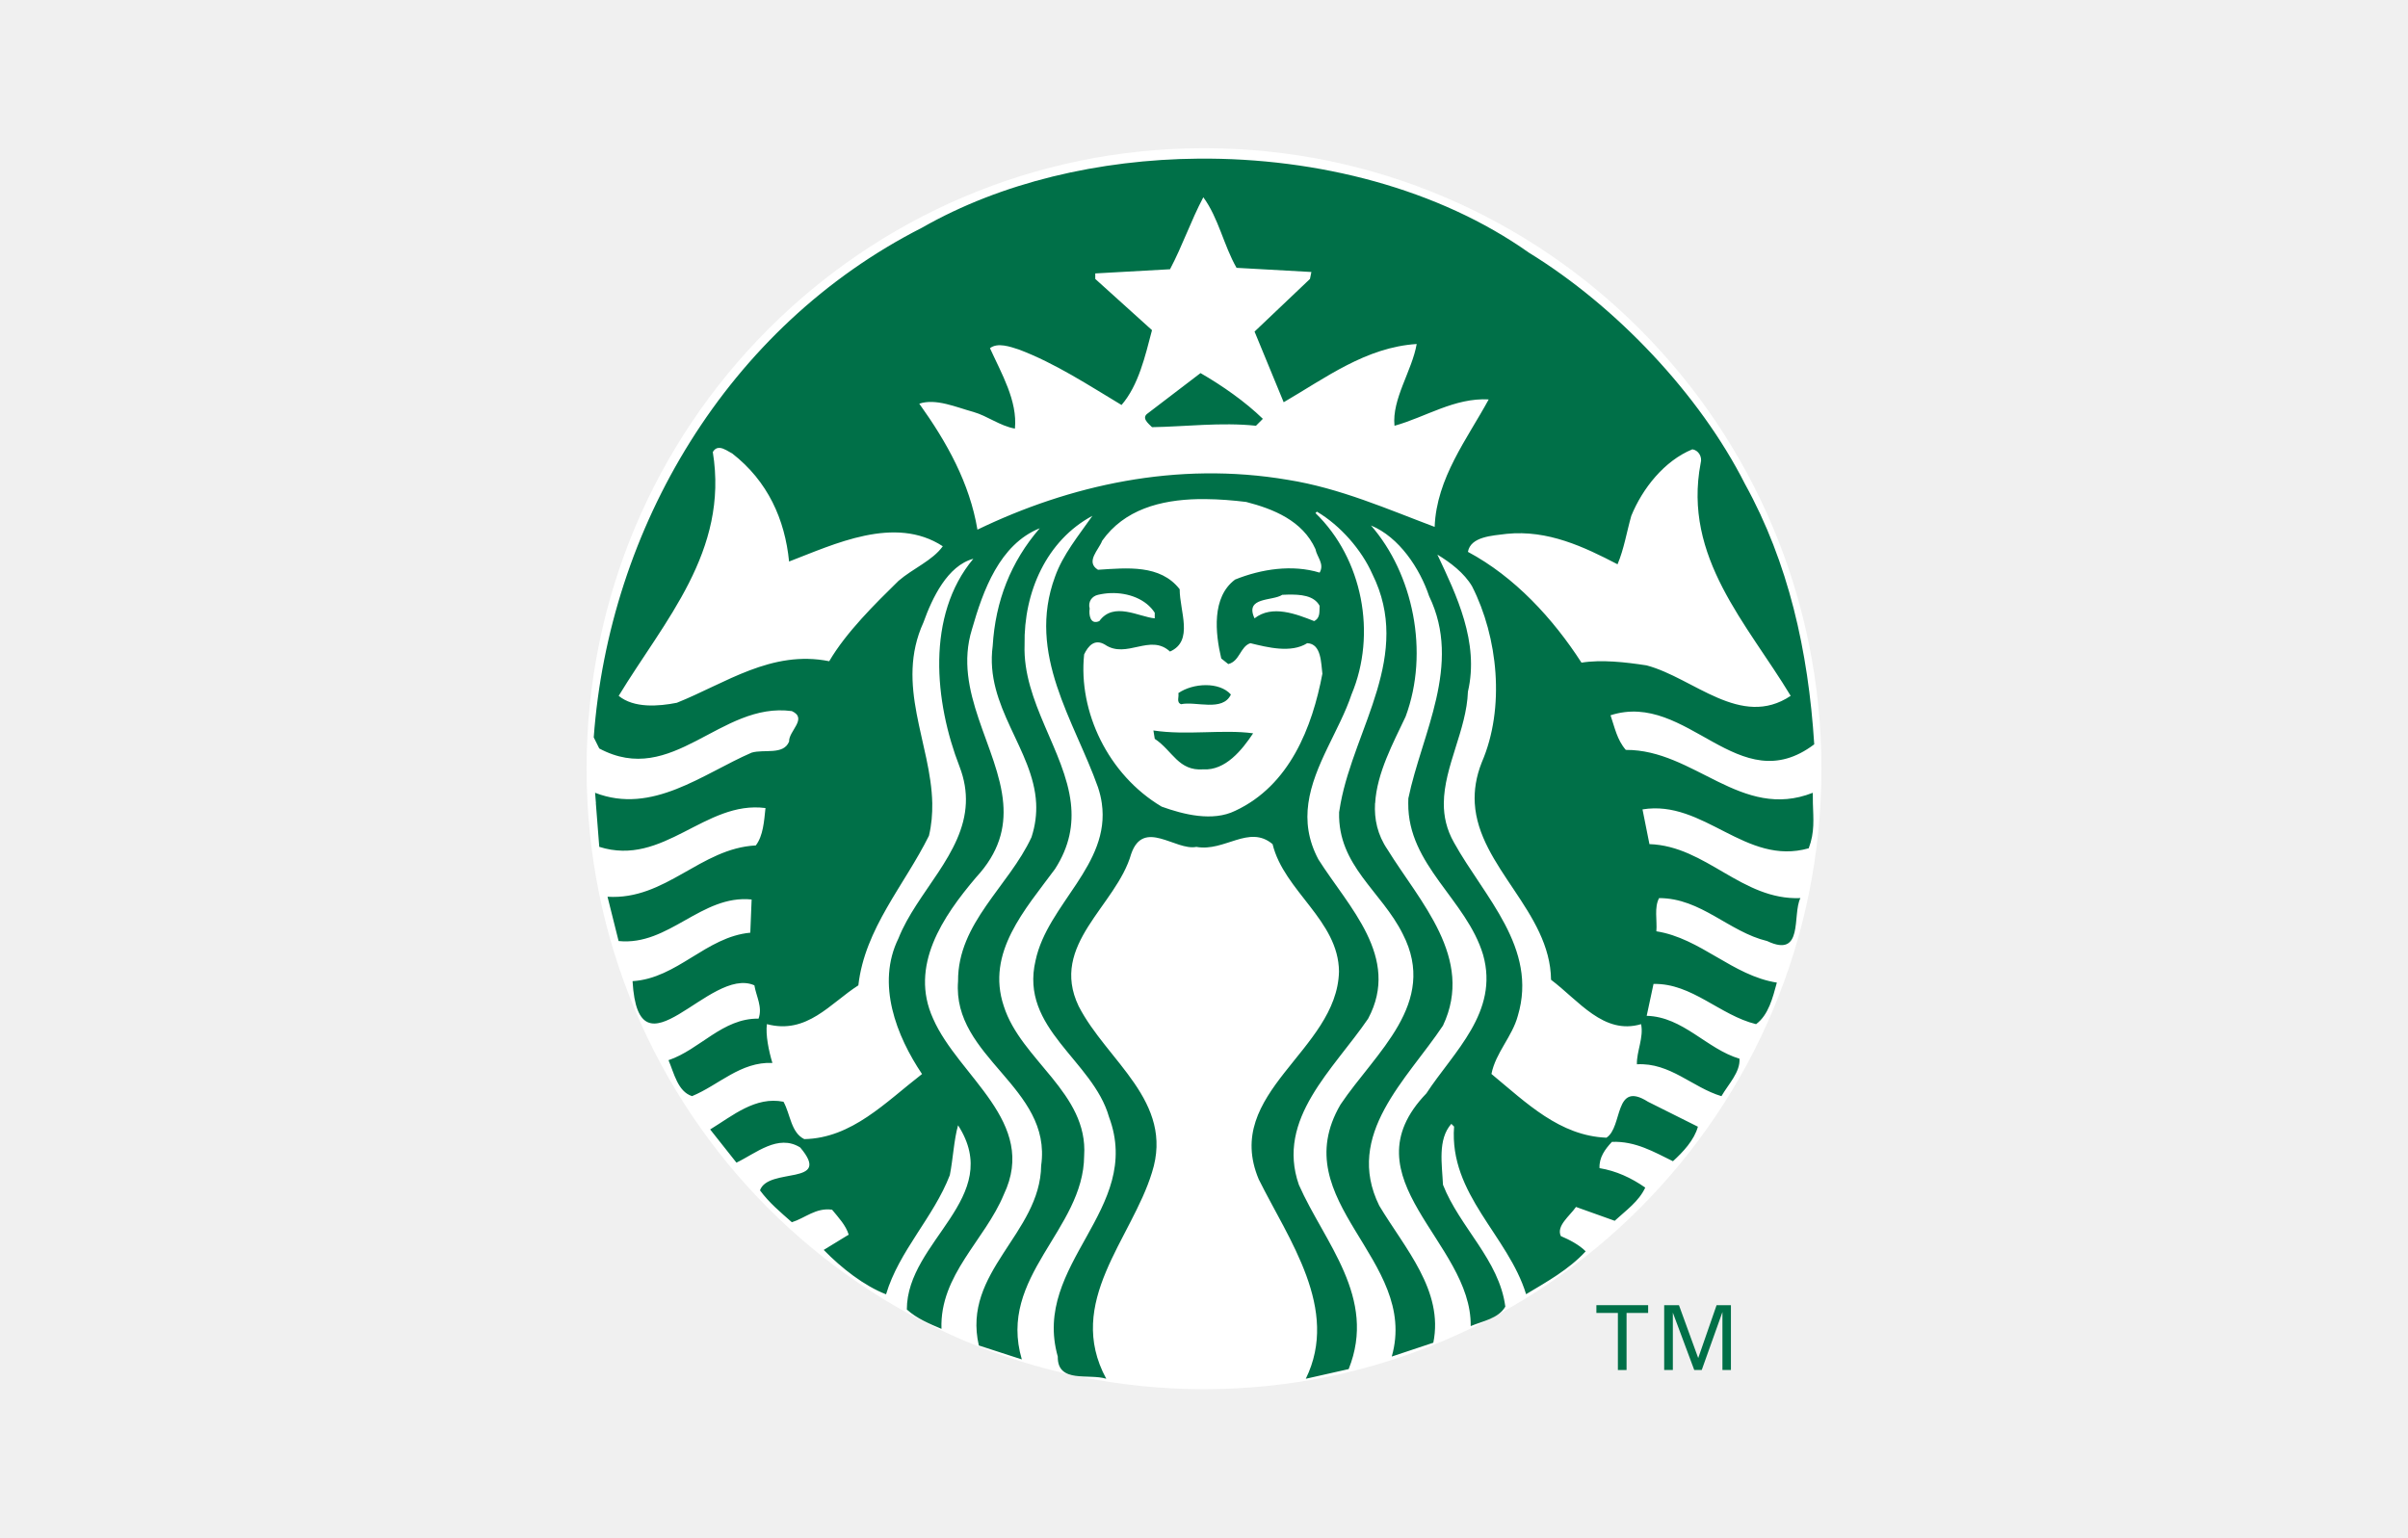
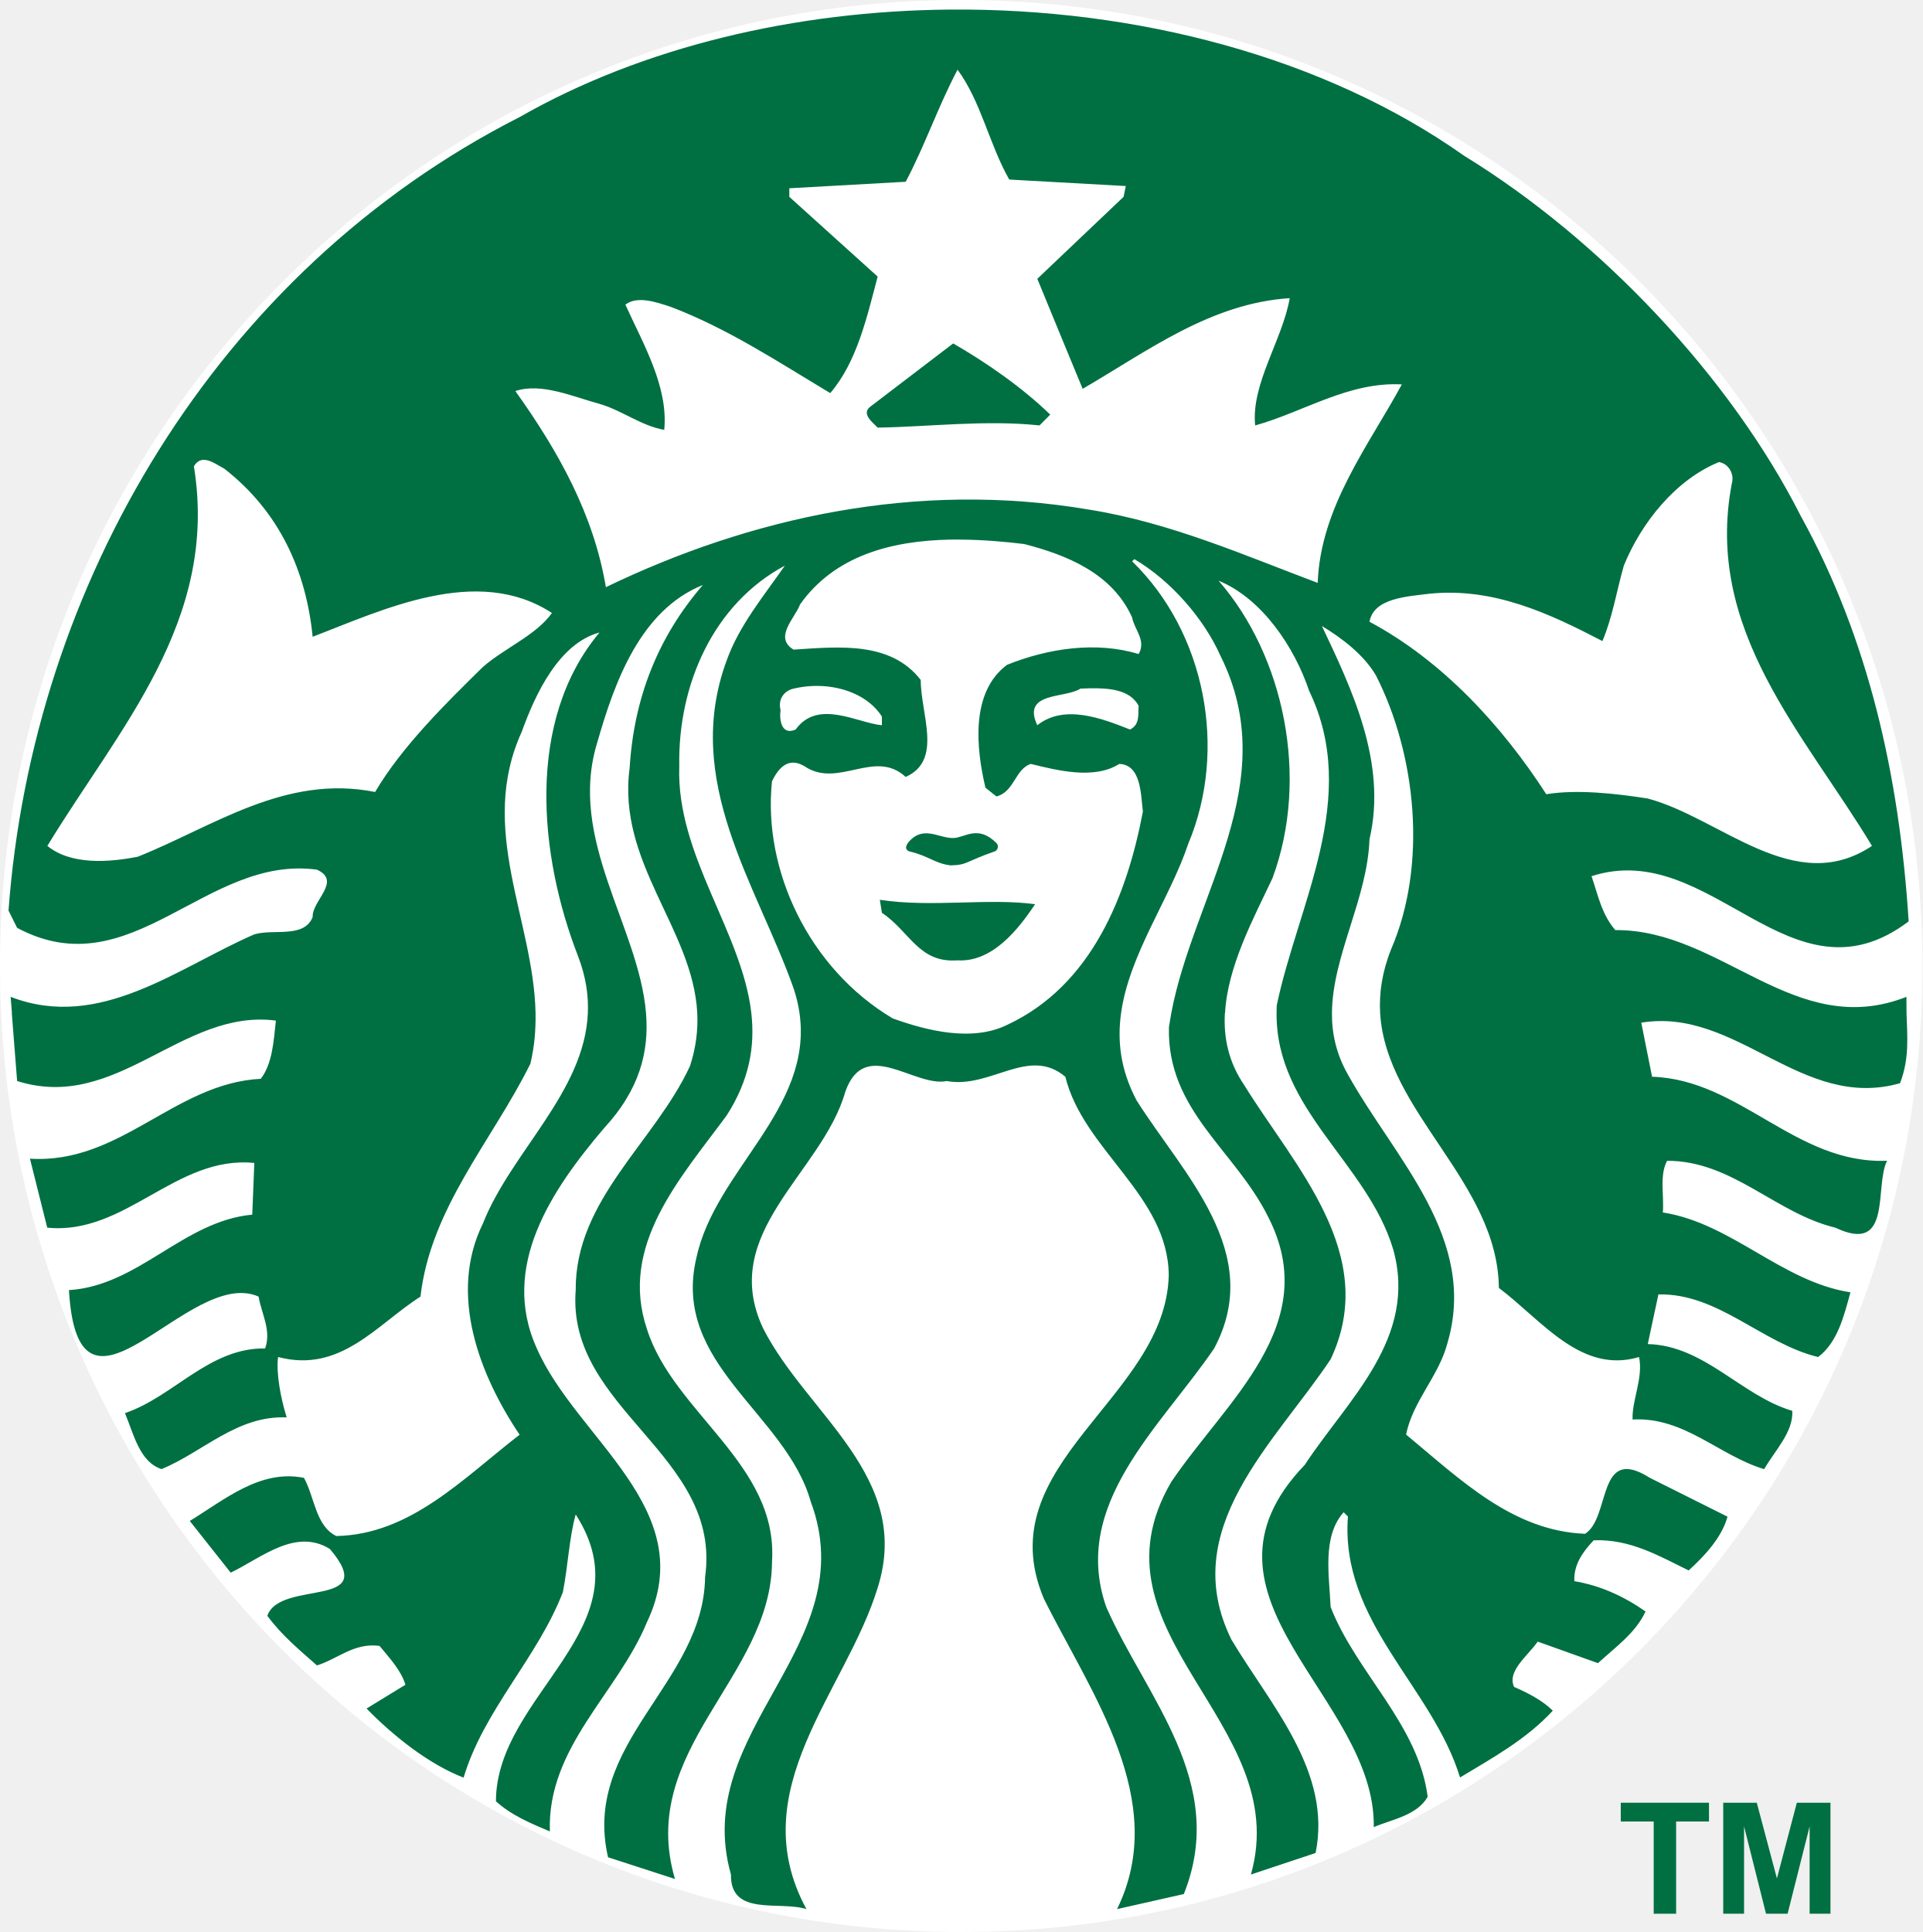
- <svg xmlns="http://www.w3.org/2000/svg" version="1.1" id="Layer_1" x="0px" y="0px" width="830px" height="530px" viewBox="0 0 830 530" enable-background="new 0 0 830 530" xml:space="preserve">
-   <path fill="#FFFFFF" d="M627.811,265c0,118.135-95.277,213.903-212.809,213.903c-117.533,0-212.813-95.769-212.813-213.903  s95.28-213.903,212.813-213.903C532.533,51.097,627.811,146.865,627.811,265" />
-   <path fill="#007048" d="M413.801,128.618c7.492,4.318,15.438,9.877,21.485,15.767l-2.375,2.386  c-11.937-1.269-24.509,0.316-35.825,0.491c-1.262-1.273-3.805-3.188-1.437-4.789L413.801,128.618z M624.874,276.903  c0.159,5.387,0.664,10.016-1.438,15.53c-21.808,6.204-36.132-16.888-57.29-13.404l2.39,11.969  c19.576,0.643,31.804,19.416,52.028,18.609c-2.872,5.736,1.282,20.855-11.446,14.812c-13.215-3.176-22.769-14.812-37.248-14.812  c-1.747,3.207-0.641,7.646-0.947,11.443c15.275,2.395,26.261,15.307,41.532,17.689c-1.437,5.249-2.859,11.125-7.161,14.324  c-12.422-3.023-22.129-14.181-35.353-13.862l-2.355,10.99c12.569,0.321,20.69,11.443,31.986,14.781  c0.31,4.636-3.833,8.778-6.219,12.916c-10.029-3.012-17.676-11.627-29.134-10.989c-0.159-4.318,2.402-9.221,1.436-13.836  c-12.867,3.829-21.498-8.13-31.035-15.302c-0.276-23.473-24.984-38.872-26.289-60.859c-0.252-4.387,0.417-9.065,2.414-14.092  c8.121-18.779,5.57-43.158-3.334-60.665c-2.704-4.607-7.5-8.245-11.97-10.952c6.539,13.854,14.504,30.223,10.529,47.253  c-0.462,13.15-8.22,25.78-8.309,38.456c-0.031,4.519,0.936,9.039,3.534,13.605c10.354,18.644,28.979,36.294,21.976,59.679  c-1.927,7.184-7.659,12.738-9.092,20.047c12.111,10.03,23.563,21.336,39.635,21.971c5.726-3.655,2.546-19.875,14.322-12.394  l17.203,8.603c-1.254,4.604-5.109,8.729-8.6,11.901c-6.525-3.177-12.891-6.984-21.028-6.674c-2.399,2.549-4.464,5.403-4.282,9.059  c5.727,0.941,10.979,3.356,15.762,6.708c-2.221,4.782-6.549,7.778-10.527,11.443l-13.343-4.771  c-2.227,3.188-6.855,6.537-5.232,10.035c3.014,1.288,6.351,3.031,8.568,5.264c-5.892,6.366-13.354,10.46-20.537,14.781  c-6.186-20.221-26.571-34.396-24.819-57.781l-0.949-0.948c-4.791,5.389-3.19,14.002-2.881,20.994  c5.735,14.646,19.414,25.959,21.487,42.021c-2.395,4.134-7.795,4.956-11.936,6.708c0.48-28.958-43.446-50.923-15.278-80.215  c9.397-14.344,25.136-28.032,19.559-47.781c-5.727-19.067-25.979-30.88-25.8-52.255l0.031-1.667  c4.613-22.29,18.625-46.008,7.162-69.719c-3.195-9.539-10.334-20.376-20.042-24.364c14.477,16.57,20.213,43.603,11.934,65.896  c-4.175,8.868-9.92,19.434-10.497,29.857h-0.036c-0.306,5.443,0.806,10.858,4.318,15.991c10.988,17.835,30.08,37.422,19.098,60.663  c-12.415,18.614-34.059,37.551-21.972,62.068c8.755,14.643,22.296,29.254,18.642,47.254l-14.323,4.771  c9.549-33.575-37.252-53.304-17.659-86.889c12.097-17.985,33.73-34.858,21.481-58.729c-7.32-14.79-22.448-23.544-21.971-42.026  l0.521-3.104c4.93-26.214,24.856-51.027,10.922-79.039c-3.66-8.271-10.978-16.702-19.099-21.481l-0.49,0.489  c16.244,15.757,21.185,41.684,12.428,62.525c-4.087,12.229-13.057,24.406-14.879,37.511c-0.866,6.18-0.135,12.58,3.436,19.324  c10.346,16.383,28.483,33.758,17.165,54.938c-11.921,17.495-31.824,34.514-23.875,57.263c8.758,19.902,27.041,38.861,17.168,63.54  l-14.779,3.337c11.772-24.049-5.883-47.913-16.224-68.771c-12.58-29.926,27.028-44.255,27.667-71.614  c-0.149-17.659-18.925-27.685-22.892-43.92c-8.125-6.854-16.547,2.728-26.262,0.948c-7.169,1.439-18.185-9.872-22.465,2.39  c-5.098,17.978-28.323,31.192-18.118,52.515c9.715,18.949,33.086,32.804,25.279,57.325c-6.989,22.904-30.086,44.713-15.76,71.128  c-5.885-1.905-16.871,1.743-16.713-7.655c-9.067-31.99,29.604-50.628,17.659-82.603c-5.558-19.584-30.885-30.404-25.31-53.959  c4.122-19.391,25.88-32.946,22.827-54.185c-0.246-1.779-0.684-3.599-1.31-5.497c-8.121-22.919-24.689-45.844-14.813-72.595  c2.711-7.64,8.124-14.166,12.885-20.993c-15.757,8.433-23.707,26.267-23.381,44.406c-0.688,19.728,13.886,36.626,15.958,54.679  c0.816,7.284-0.376,14.743-5.462,22.658c-10.336,14.026-23.856,28.816-17.657,47.286c5.892,18.63,29.128,29.919,27.696,51.574  c-0.16,25.614-29.922,41.563-21.486,70.211l-14.812-4.808c-5.883-25.457,21.171-38.48,21.481-62.035  c3.829-27.085-30.719-37.135-28.645-63.539c-0.148-20.063,17.512-32.768,25.31-49.643c1.337-4.106,1.783-7.986,1.604-11.705  c-0.954-18.657-17.767-33.246-14.977-54.224c0.938-15.438,6.191-28.969,16.223-40.582c-13.839,5.56-19.558,21.493-23.379,34.866  c-6.636,21.44,9.202,40.728,10.788,59.939c0.704,8.482-1.368,16.917-9.35,25.539c-11.466,13.513-23.095,30.562-14.817,48.723  c8.765,20.039,36.309,35.637,24.364,60.629c-6.518,15.76-22.125,27.689-21.485,46.307c-4.135-1.751-8.423-3.498-11.937-6.672  c0-23.712,33.731-38.522,17.66-63.508c-1.426,4.929-1.73,11.629-2.847,17.199c-5.578,14.493-17.51,26.091-21.975,41.071  c-7.47-2.881-15.274-8.938-21.488-15.303l8.605-5.265c-0.956-3.191-3.498-5.893-5.724-8.6c-5.586-0.784-9.255,2.881-13.861,4.318  c-3.979-3.509-7.819-6.693-10.988-10.99c2.854-8.133,25.169-1.408,13.865-14.781c-7.632-4.771-15.291,2.045-21.978,5.229  l-9.059-11.443c7.799-4.772,15.577-11.471,25.277-9.551c2.391,4.306,2.559,10.636,7.162,12.885  c16.397-0.318,28.018-12.721,40.588-22.434c-8.763-13.035-15.893-31.032-8.111-46.796c6.235-15.798,22.481-29.103,23.217-46.566  c0.167-3.975-0.453-8.158-2.19-12.657c-8.593-22.126-11.624-52.033,4.772-71.618c-8.916,2.396-14.172,13.507-17.2,21.944  c-9.856,21.605,2.609,41.625,3.041,62.331c0.058,3.723-0.242,7.455-1.146,11.216c-8.44,17.031-22.113,31.971-24.333,51.568  c-9.713,6.194-17.685,17.029-31.523,13.372c-0.486,3.657,0.629,9.232,1.897,13.373c-10.975-0.461-18.459,7.628-27.698,11.448  c-4.923-1.578-6.202-7.942-8.11-12.395c10.814-3.652,18.619-14.495,31.039-14.324c1.438-3.998-0.811-7.663-1.442-11.479  c-15.446-6.855-39.935,33.894-41.991-1.437c15.436-0.951,25.298-15.283,40.586-16.71l0.457-11.445  c-17.349-1.749-28.509,16.084-45.85,14.324l-3.822-15.271c20.058,1.254,32.011-16.724,51.114-17.69  c2.536-3.339,2.846-8.272,3.334-12.885c-20.854-2.718-35.162,20.394-57.293,13.374c0,0-0.766-9.617-1.179-15.04h0.033  c-0.15-2.122-0.296-3.598-0.296-3.598c19.735,7.657,37.076-6.519,53.958-13.835c4.294-1.285,10.99,0.943,12.916-3.828  c-0.166-3.658,6.51-7.939,0.952-10.496c-24.684-3.35-41.079,26.419-66.389,12.883l-1.899-3.825  c5.263-71.938,45.83-141.481,113.151-175.704c27.264-15.584,61.136-23.523,95.296-23.806c41.228-0.344,82.881,10.471,113.871,32.407  c30.092,18.46,58.876,48.879,74.498,79.759c14.94,27.058,21.816,57.416,23.869,89.738c-26.111,19.728-43.626-18.585-70.214-10.012  c1.435,4.148,2.224,8.436,5.266,11.938c23.562-0.166,39.789,24.505,64.455,14.78L624.874,276.903z M324.961,188.312  c-16.555-10.827-37.545-0.632-52.975,5.266c-1.434-14.493-7.317-27.694-19.588-37.243c-1.19-0.594-2.837-1.839-4.318-1.931  c-0.888-0.056-1.73,0.304-2.387,1.437c5.562,34.216-16.679,58.089-32.44,84.044c5.249,4.288,13.679,3.647,20.044,2.387  c16.709-6.681,32.626-18.312,52.521-14.324c5.886-10.027,15.769-19.739,23.875-27.697c4.952-4.283,11.757-7.008,15.271-11.937  L324.961,188.312z M375.588,209.798c-0.319,2.062,0.156,5.733,3.333,4.312c4.941-6.842,13.691-1.427,19.1-0.946v-1.925  c-2.968-4.66-9.073-7-15.272-6.77c-1.433,0.052-2.884,0.259-4.284,0.586C376.392,205.518,374.946,207.415,375.588,209.798   M453.416,189.294c-4.445-9.87-14.631-13.865-23.875-16.254c-4.531-0.557-9.234-0.935-13.898-0.978  c-0.875-0.009-1.745-0.021-2.616,0c-13.05,0.262-25.516,3.611-33.129,14.352c-1.094,3.032-5.901,7.289-1.437,10.007  c10.024-0.64,21.469-1.897,28.155,6.707c0,7.648,4.936,17.822-3.335,21.485c-6.855-6.348-14.974,2.701-22.436-2.394  c-3.505-2.072-5.725,0.349-7.16,3.372c-2.074,19.73,8.259,41.508,26.719,52.485c7.479,2.696,17.537,5.264,25.346,1.437  c18.781-8.746,26.56-28.787,30.058-47.255c-0.47-3.513-0.303-10.36-5.233-10.527c-5.567,3.521-13.688,1.439-19.587,0  c-3.491,1.127-3.65,6.231-7.621,7.197L420.947,227c-2.073-8.743-3.352-21.158,4.774-27.209c9.08-3.66,19.743-5.261,29.134-2.387  C456.609,194.379,453.905,192.001,453.416,189.294 M443.834,204.987c-0.632,0.017-1.246,0.048-1.866,0.068  c-3.335,2.225-13.054,0.626-9.546,8.108c6.053-4.787,14.487-1.432,20.536,0.946c2.237-1.109,1.75-3.336,1.898-5.259  C452.913,205.238,448.273,204.9,443.834,204.987 M513.132,137.691c-11.781-0.623-21.647,6.064-32.472,9.088  c-0.943-9.212,6.055-18.94,7.65-28.188c-17.503,1.126-31.366,11.662-45.846,20.077c-3.35-8.098-6.711-16.231-10.038-24.361  l19.099-18.147l0.488-2.393l-25.798-1.438c-4.444-7.784-6.196-17.163-11.448-24.326c-4.297,8.116-7.186,16.708-11.479,24.815  l-25.769,1.442v1.897l19.559,17.658c-2.394,9.075-4.612,18.941-10.498,25.801c-11.459-6.864-22.755-14.332-35.317-19.101  c-3.023-0.975-7.332-2.562-10.038-0.489c3.975,8.759,9.538,18.176,8.602,27.733c-5.258-0.966-9.387-4.338-14.325-5.752  c-5.904-1.612-12.911-4.761-18.641-2.846c9.554,13.361,17.349,27.347,20.046,43.427c31.687-15.295,68.641-23.707,107.003-17.171  c17.98,2.862,34.514,10.185,50.594,16.22C495.13,164.781,505.794,151.229,513.132,137.691 M567.547,229.381  c16.224,4.295,32.497,21.97,49.675,10.502c-14.962-24.824-37.227-47.751-31.035-80.215c0.647-2.216-0.783-4.462-2.845-4.775  c-9.704,3.968-17.223,13.529-21.062,22.928c-1.581,5.557-2.515,11.466-4.74,16.707c-11.626-6.051-24.032-11.913-38.197-10.497  c-5.109,0.637-12.43,0.971-13.373,6.214c16.075,8.592,29.293,22.929,39.146,38.196C551.975,227.322,560.386,228.277,567.547,229.381   M397.562,251.819l0.459,2.877c6.219,4.143,8.133,11.167,16.744,10.53c7.635,0.452,13.363-6.701,17.168-12.428  C421.599,251.37,409.026,253.578,397.562,251.819L397.562,251.819z M406.16,238.937c0.311,1.273-0.788,3.185,0.947,3.826  c5.093-1.105,14.32,2.712,17.167-3.337c-1.986-2.225-5.229-3.233-8.632-3.233C412.241,236.192,408.713,237.182,406.16,238.937" />
-   <g>
-     <path fill="#007048" d="M560.648,472.292h-2.985v-19.671h-7.411v-2.683h17.837v2.683h-7.44V472.292z" />
-     <path fill="#007048" d="M593.698,472.292v-19.989l-7.138,19.989h-2.576l-7.381-19.777v19.777h-2.985v-22.354h5.092l6.639,18.231   l6.334-18.231h4.94v22.354H593.698z" />
+ <svg xmlns="http://www.w3.org/2000/svg" version="1.1" id="svg3003" x="0px" y="0px" width="297.474px" height="299px" viewBox="1.263 0.5 297.474 299" enable-background="new 1.263 0.5 297.474 299" xml:space="preserve">
+   <g id="text3021" transform="matrix(2.780961,0,0,2.780961,-616.7962,-1116.173)">
+ </g>
+   <g id="g4387">
+     <path id="path3040" fill="#FFFFFF" d="M298.736,150c0,82.567-66.592,149.5-148.736,149.5C67.855,299.5,1.263,232.568,1.263,150   C1.263,67.434,67.855,0.5,150,0.5C232.145,0.5,298.736,67.434,298.736,150z" />
+     <g id="g4381">
+       <path id="inner_artwork" fill="#007042" d="M148.758,53.65    c5.236,3.018,10.79,6.902,15.018,11.018l-1.661,1.669c-8.343-0.887-17.13,0.22-25.039,0.342c-0.882-0.89-2.659-2.228-1.004-3.346    L148.758,53.65L148.758,53.65z M296.279,157.287c0.111,3.766,0.465,7-1.004,10.854c-15.242,4.335-25.254-11.803-40.043-9.369    l1.672,8.365c13.682,0.45,22.228,13.57,36.363,13.006c-2.008,4.011,0.896,14.578-8.001,10.354    c-9.235-2.219-15.912-10.354-26.032-10.354c-1.221,2.242-0.448,5.346-0.662,7.998c10.676,1.675,18.354,10.698,29.027,12.364    c-1.004,3.668-1.999,7.775-5.005,10.012c-8.683-2.113-15.465-9.911-24.709-9.688l-1.646,7.681    c8.785,0.226,14.461,7.998,22.356,10.331c0.217,3.24-2.679,6.135-4.347,9.027c-7.009-2.105-12.354-8.126-20.362-7.682    c-0.111-3.017,1.68-6.443,1.004-9.669c-8.994,2.675-15.025-5.682-21.691-10.695c-0.192-16.405-17.462-27.167-18.374-42.535    c-0.175-3.064,0.292-6.335,1.688-9.85c5.676-13.124,3.893-30.163-2.331-42.399c-1.891-3.22-5.242-5.762-8.365-7.655    c4.569,9.683,10.137,21.124,7.358,33.026c-0.322,9.191-5.745,18.018-5.807,26.878c-0.021,3.159,0.653,6.318,2.47,9.508    c7.236,13.032,20.254,25.368,15.359,41.712c-1.346,5.02-5.354,8.902-6.354,14.011c8.465,7.011,16.469,14.911,27.701,15.356    c4.002-2.556,1.779-13.891,10.012-8.663l12.021,6.013c-0.876,3.218-3.57,6.102-6.01,8.318c-4.561-2.22-9.01-4.881-14.697-4.664    c-1.677,1.779-3.12,3.776-2.992,6.329c4.002,0.659,7.673,2.348,11.016,4.688c-1.552,3.343-4.577,5.438-7.358,7.998l-9.325-3.334    c-1.557,2.228-4.791,4.569-3.656,7.014c2.104,0.901,4.438,2.119,5.987,3.68c-4.116,4.449-9.333,7.311-14.353,10.331    c-4.324-14.133-18.571-24.042-17.348-40.386l-0.662-0.661c-3.349,3.765-2.23,9.786-2.014,14.672    c4.008,10.237,13.568,18.144,15.018,29.37c-1.674,2.889-5.448,3.465-8.343,4.688c0.336-20.24-30.365-35.591-10.677-56.064    c6.566-10.025,17.567-19.592,13.669-33.394c-4.002-13.326-18.157-21.583-18.032-36.522l0.022-1.165    c3.224-15.579,13.018-32.156,5.006-48.729c-2.233-6.666-7.222-14.241-14.008-17.027c10.117,11.58,14.128,30.474,8.34,46.056    c-2.917,6.198-6.933,13.582-7.336,20.868h-0.024c-0.215,3.805,0.562,7.589,3.017,11.177c7.682,12.464,21.024,26.155,13.349,42.398    c-8.676,13.01-23.805,26.244-15.356,43.38c6.118,10.234,15.582,20.446,13.029,33.027l-10.012,3.334    c6.675-23.466-26.035-37.254-12.342-60.728c8.454-12.57,23.574-24.364,15.015-41.047c-5.117-10.337-15.69-16.455-15.356-29.373    l0.364-2.169c3.445-18.321,17.372-35.663,7.634-55.241c-2.559-5.781-7.673-11.675-13.349-15.015l-0.343,0.343    c11.353,11.013,14.807,29.133,8.686,43.699c-2.856,8.546-9.124,17.059-10.398,26.217c-0.606,4.318-0.095,8.793,2.4,13.507    c7.23,11.449,19.909,23.594,11.997,38.396c-8.332,12.226-22.242,24.122-16.686,40.021c6.12,13.91,18.899,27.161,11.999,44.409    l-10.331,2.333c8.229-16.809-4.11-33.488-11.338-48.066c-8.793-20.915,18.892-30.93,19.336-50.052    c-0.105-12.342-13.226-19.35-15.999-30.696c-5.679-4.791-11.565,1.905-18.354,0.662c-5.012,1.007-12.71-6.899-15.702,1.671    c-3.563,12.564-19.795,21.801-12.661,36.703c6.788,13.243,23.124,22.927,17.667,40.065c-4.886,16.008-21.026,31.25-11.016,49.713    c-4.112-1.332-11.791,1.218-11.68-5.351c-6.338-22.359,20.69-35.385,12.342-57.732c-3.885-13.688-21.586-21.25-17.689-37.713    c2.881-13.552,18.088-23.026,15.955-37.871c-0.173-1.243-0.479-2.515-0.916-3.841c-5.676-16.019-17.256-32.042-10.354-50.738    c1.895-5.34,5.68-9.9,9.006-14.673c-11.014,5.894-16.57,18.357-16.342,31.036c-0.48,13.788,9.705,25.599,11.154,38.216    c0.57,5.092-0.264,10.306-3.818,15.837c-7.225,9.804-16.674,20.141-12.342,33.05c4.119,13.021,20.359,20.909,19.358,36.044    c-0.11,17.903-20.913,29.05-15.017,49.072l-10.354-3.359c-4.111-17.792,14.797-26.895,15.014-43.357    c2.676-18.931-21.469-25.955-20.02-44.409c-0.104-14.021,12.238-22.901,17.689-34.695c0.935-2.87,1.246-5.582,1.121-8.182    c-0.668-13.04-12.418-23.235-10.468-37.896c0.656-10.79,4.327-20.248,11.338-28.363c-9.673,3.886-13.669,15.021-16.341,24.367    c-4.637,14.986,6.432,28.466,7.542,41.893c0.492,5.929-0.957,11.824-6.536,17.851c-8.014,9.444-16.141,21.36-10.355,34.053    c6.127,14.005,25.376,24.906,17.027,42.374c-4.555,11.015-15.462,19.353-15.014,32.364c-2.89-1.224-5.888-2.444-8.344-4.663    c0-16.572,23.574-26.923,12.342-44.388c-0.995,3.446-1.209,8.129-1.988,12.022c-3.898,10.128-12.238,18.235-15.359,28.705    c-5.219-2.014-10.676-6.246-15.017-10.695l6.013-3.68c-0.668-2.229-2.445-4.118-3.999-6.009c-3.905-0.549-6.469,2.013-9.688,3.017    c-2.781-2.452-5.465-4.678-7.682-7.681c1.996-5.685,17.592-0.984,9.691-10.331c-5.334-3.335-10.688,1.429-15.359,3.653    l-6.332-7.998c5.451-3.334,10.888-8.017,17.668-6.674c1.671,3.009,1.787,7.434,5.006,9.005c11.46-0.223,19.58-8.891,28.365-15.679    c-6.123-9.111-11.107-21.689-5.668-32.707c4.358-11.041,15.713-20.34,16.228-32.546c0.116-2.778-0.317-5.701-1.532-8.847    c-6.004-15.465-8.123-36.366,3.337-50.054c-6.231,1.674-9.905,9.44-12.022,15.337c-6.889,15.101,1.824,29.091,2.125,43.563    c0.041,2.603-0.17,5.212-0.801,7.84c-5.898,11.902-15.454,22.345-17.006,36.041c-6.788,4.33-12.361,11.902-22.033,9.347    c-0.34,2.556,0.439,6.452,1.326,9.347c-7.67-0.322-12.9,5.331-19.358,8.001c-3.44-1.104-4.335-5.551-5.667-8.663    c7.559-2.553,13.012-10.131,21.691-10.011c1.006-2.795-0.564-5.356-1.007-8.023c-10.796-4.792-27.909,23.688-29.348-1.004    c10.788-0.668,17.682-10.682,28.366-11.68l0.319-7.998c-12.125-1.225-19.925,11.24-32.045,10.011l-2.673-10.673    c14.02,0.876,22.373-11.688,35.725-12.364c1.774-2.333,1.988-5.782,2.33-9.005c-14.574-1.899-24.575,14.252-40.043,9.347    c0,0-0.533-6.722-0.822-10.512h0.021c-0.105-1.482-0.205-2.515-0.205-2.515c13.793,5.352,25.912-4.555,37.712-9.669    c3.001-0.898,7.681,0.659,9.027-2.675c-0.117-2.559,4.55-5.551,0.665-7.337c-17.251-2.341-28.711,18.466-46.4,9.005l-1.327-2.675    C6.262,91.145,34.616,42.539,81.667,18.62C100.723,7.73,124.397,2.179,148.272,1.982c28.813-0.239,57.927,7.319,79.585,22.65    c21.032,12.901,41.15,34.162,52.068,55.745c10.442,18.91,15.248,40.129,16.683,62.719c-18.248,13.788-30.49-12.99-49.072-6.997    c1.001,2.898,1.555,5.896,3.679,8.343c16.469-0.116,27.81,17.128,45.049,10.332L296.279,157.287L296.279,157.287z M86.667,95.369    c-11.571-7.567-26.241-0.442-37.025,3.679c-1.001-10.128-5.114-19.355-13.69-26.029c-0.832-0.414-1.982-1.285-3.018-1.349    c-0.62-0.039-1.21,0.211-1.668,1.004c3.887,23.913-11.658,40.599-22.674,58.739c3.668,2.998,9.561,2.55,14.01,1.669    c11.678-4.67,22.802-12.798,36.707-10.012c4.112-7.008,11.021-13.796,16.686-19.358C79.456,100.717,84.211,98.815,86.667,95.369    L86.667,95.369z M122.049,110.387c-0.222,1.44,0.111,4.007,2.331,3.015c3.454-4.783,9.569-0.999,13.349-0.662v-1.346    c-2.074-3.257-6.341-4.893-10.674-4.73c-1,0.035-2.016,0.181-2.994,0.408C122.611,107.394,121.602,108.721,122.049,110.387    L122.049,110.387z M176.445,96.056c-3.106-6.899-10.226-9.691-16.687-11.359c-3.167-0.39-6.454-0.654-9.714-0.685    c-0.611-0.006-1.221-0.014-1.829,0c-9.119,0.184-17.832,2.525-23.155,10.031c-0.764,2.119-4.123,5.095-1.004,6.994    c7.009-0.448,15.007-1.327,19.679,4.688c0,5.345,3.451,12.456-2.331,15.015c-4.791-4.436-10.465,1.888-15.678-1.672    c-2.451-1.448-4.002,0.242-5.006,2.355c-1.449,13.791,5.772,29.011,18.674,36.684c5.229,1.886,12.258,3.68,17.715,1.004    c13.126-6.112,18.563-20.12,21.007-33.026c-0.328-2.456-0.211-7.242-3.657-7.358c-3.891,2.461-9.566,1.007-13.69,0    c-2.438,0.787-2.55,4.354-5.325,5.03l-1.691-1.349c-1.448-6.109-2.341-14.789,3.338-19.016c6.346-2.559,13.799-3.677,20.362-1.669    C178.678,99.611,176.787,97.948,176.445,96.056L176.445,96.056z M169.748,107.025c-0.441,0.011-0.87,0.033-1.304,0.047    c-2.331,1.555-9.124,0.437-6.672,5.668c4.23-3.346,10.126-1.001,14.353,0.662c1.563-0.776,1.224-2.334,1.327-3.677    C176.095,107.2,172.852,106.963,169.748,107.025z M218.182,59.991c-8.234-0.437-15.129,4.237-22.695,6.352    c-0.659-6.438,4.232-13.237,5.348-19.7c-12.233,0.787-21.922,8.15-32.042,14.032c-2.342-5.659-4.691-11.347-7.017-17.027    l13.349-12.685l0.342-1.671l-18.031-1.004c-3.106-5.442-4.33-11.997-8.001-17.003c-3.004,5.673-5.022,11.677-8.023,17.345    l-18.01,1.007v1.326l13.669,12.342c-1.671,6.344-3.224,13.237-7.336,18.032c-8.009-4.797-15.904-10.018-24.685-13.349    c-2.113-0.682-5.125-1.791-7.016-0.342c2.777,6.12,6.666,12.703,6.012,19.383c-3.673-0.676-6.56-3.031-10.011-4.021    c-4.127-1.126-9.024-3.326-13.028-1.988c6.676,9.339,12.125,19.113,14.01,30.352c22.147-10.689,47.975-16.568,74.785-12    c12.567,2,24.123,7.119,35.36,11.336C205.601,78.923,213.054,69.453,218.182,59.991L218.182,59.991z M256.214,124.075    c11.338,3.001,22.712,15.354,34.718,7.339c-10.456-17.351-26.019-33.374-21.691-56.064c0.453-1.549-0.548-3.117-1.988-3.337    c-6.783,2.772-12.036,9.455-14.72,16.024c-1.104,3.885-1.758,8.015-3.313,11.677c-8.126-4.229-16.797-8.326-26.697-7.336    c-3.57,0.445-8.688,0.679-9.347,4.344c11.235,6.004,20.474,16.024,27.359,26.694C245.329,122.634,251.208,123.302,256.214,124.075    L256.214,124.075z M137.408,139.756l0.32,2.011c4.347,2.896,5.684,7.804,11.702,7.358c5.337,0.317,9.341-4.683,12-8.685    C154.208,139.443,145.42,140.986,137.408,139.756L137.408,139.756z M143.418,130.751c0.217,0.891-0.551,2.226,0.662,2.676    c3.56-0.773,10.009,1.894,11.997-2.333c-1.388-1.555-3.654-2.261-6.032-2.261C147.668,128.833,145.201,129.526,143.418,130.751z" />
+       <g id="g4377">
+         <path id="rect3815" opacity="0.99" fill="#FFFFFF" enable-background="new    " d="M137.416,126.891h24.392v10.021h-24.392     V126.891z" />
+         <path id="path3032-6" fill="#007042" d="M141.922,132.249     c3.152,0.746,3.932,1.864,6.423,2.176c2.648-0.047,2.266-0.585,6.885-2.179c0.303-0.107,0.72-0.776,0.203-1.289     c-2.868-2.847-4.85-0.813-6.648-0.759c-2.385,0.026-4.622-2.042-6.952,0.646C141.436,131.39,141.229,131.926,141.922,132.249     L141.922,132.249z" />
+       </g>
+     </g>
+     <g id="text4354">
+       <path id="path4430" fill="#007042" d="M257.158,296.672v-14.273h-5.098v-2.906h13.652v2.906h-5.086v14.273H257.158z" />
+       <path id="path4432" fill="#007042" d="M267.916,296.672v-17.18h5.191l3.117,11.719l3.082-11.719h5.203v17.18h-3.223v-13.523    l-3.41,13.523h-3.34l-3.398-13.523v13.523H267.916z" />
+     </g>
  </g>
</svg>
